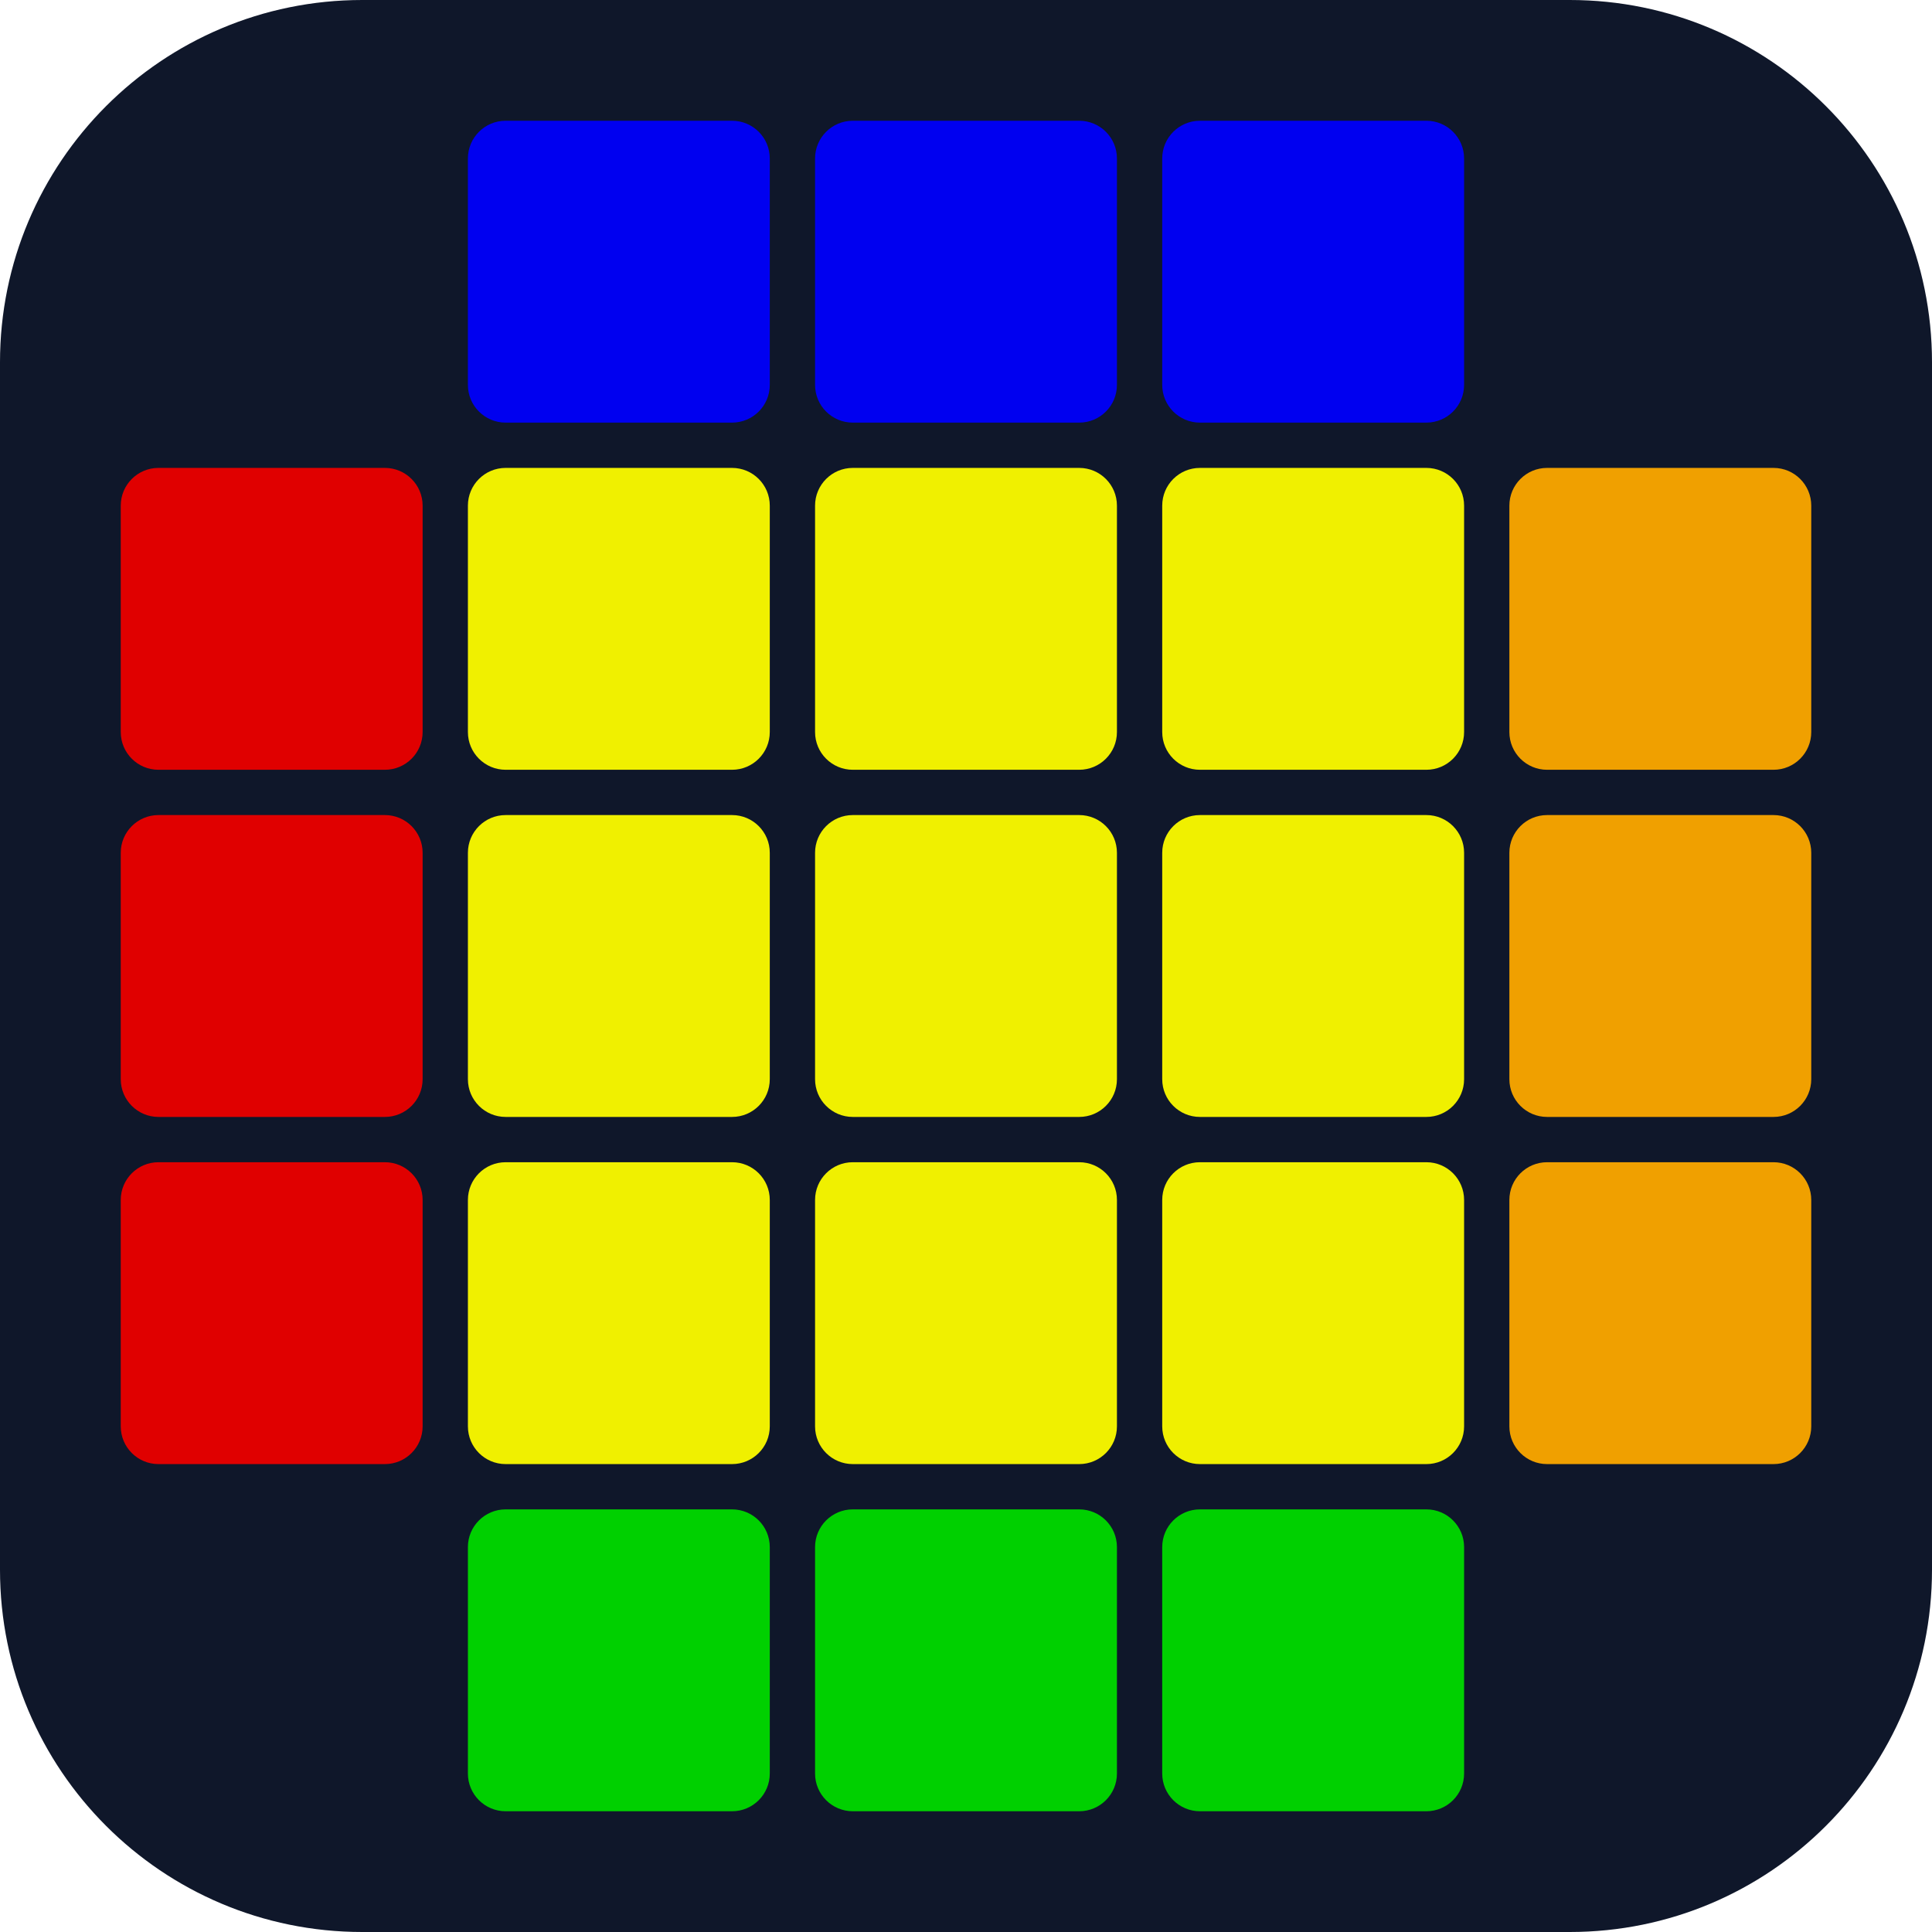
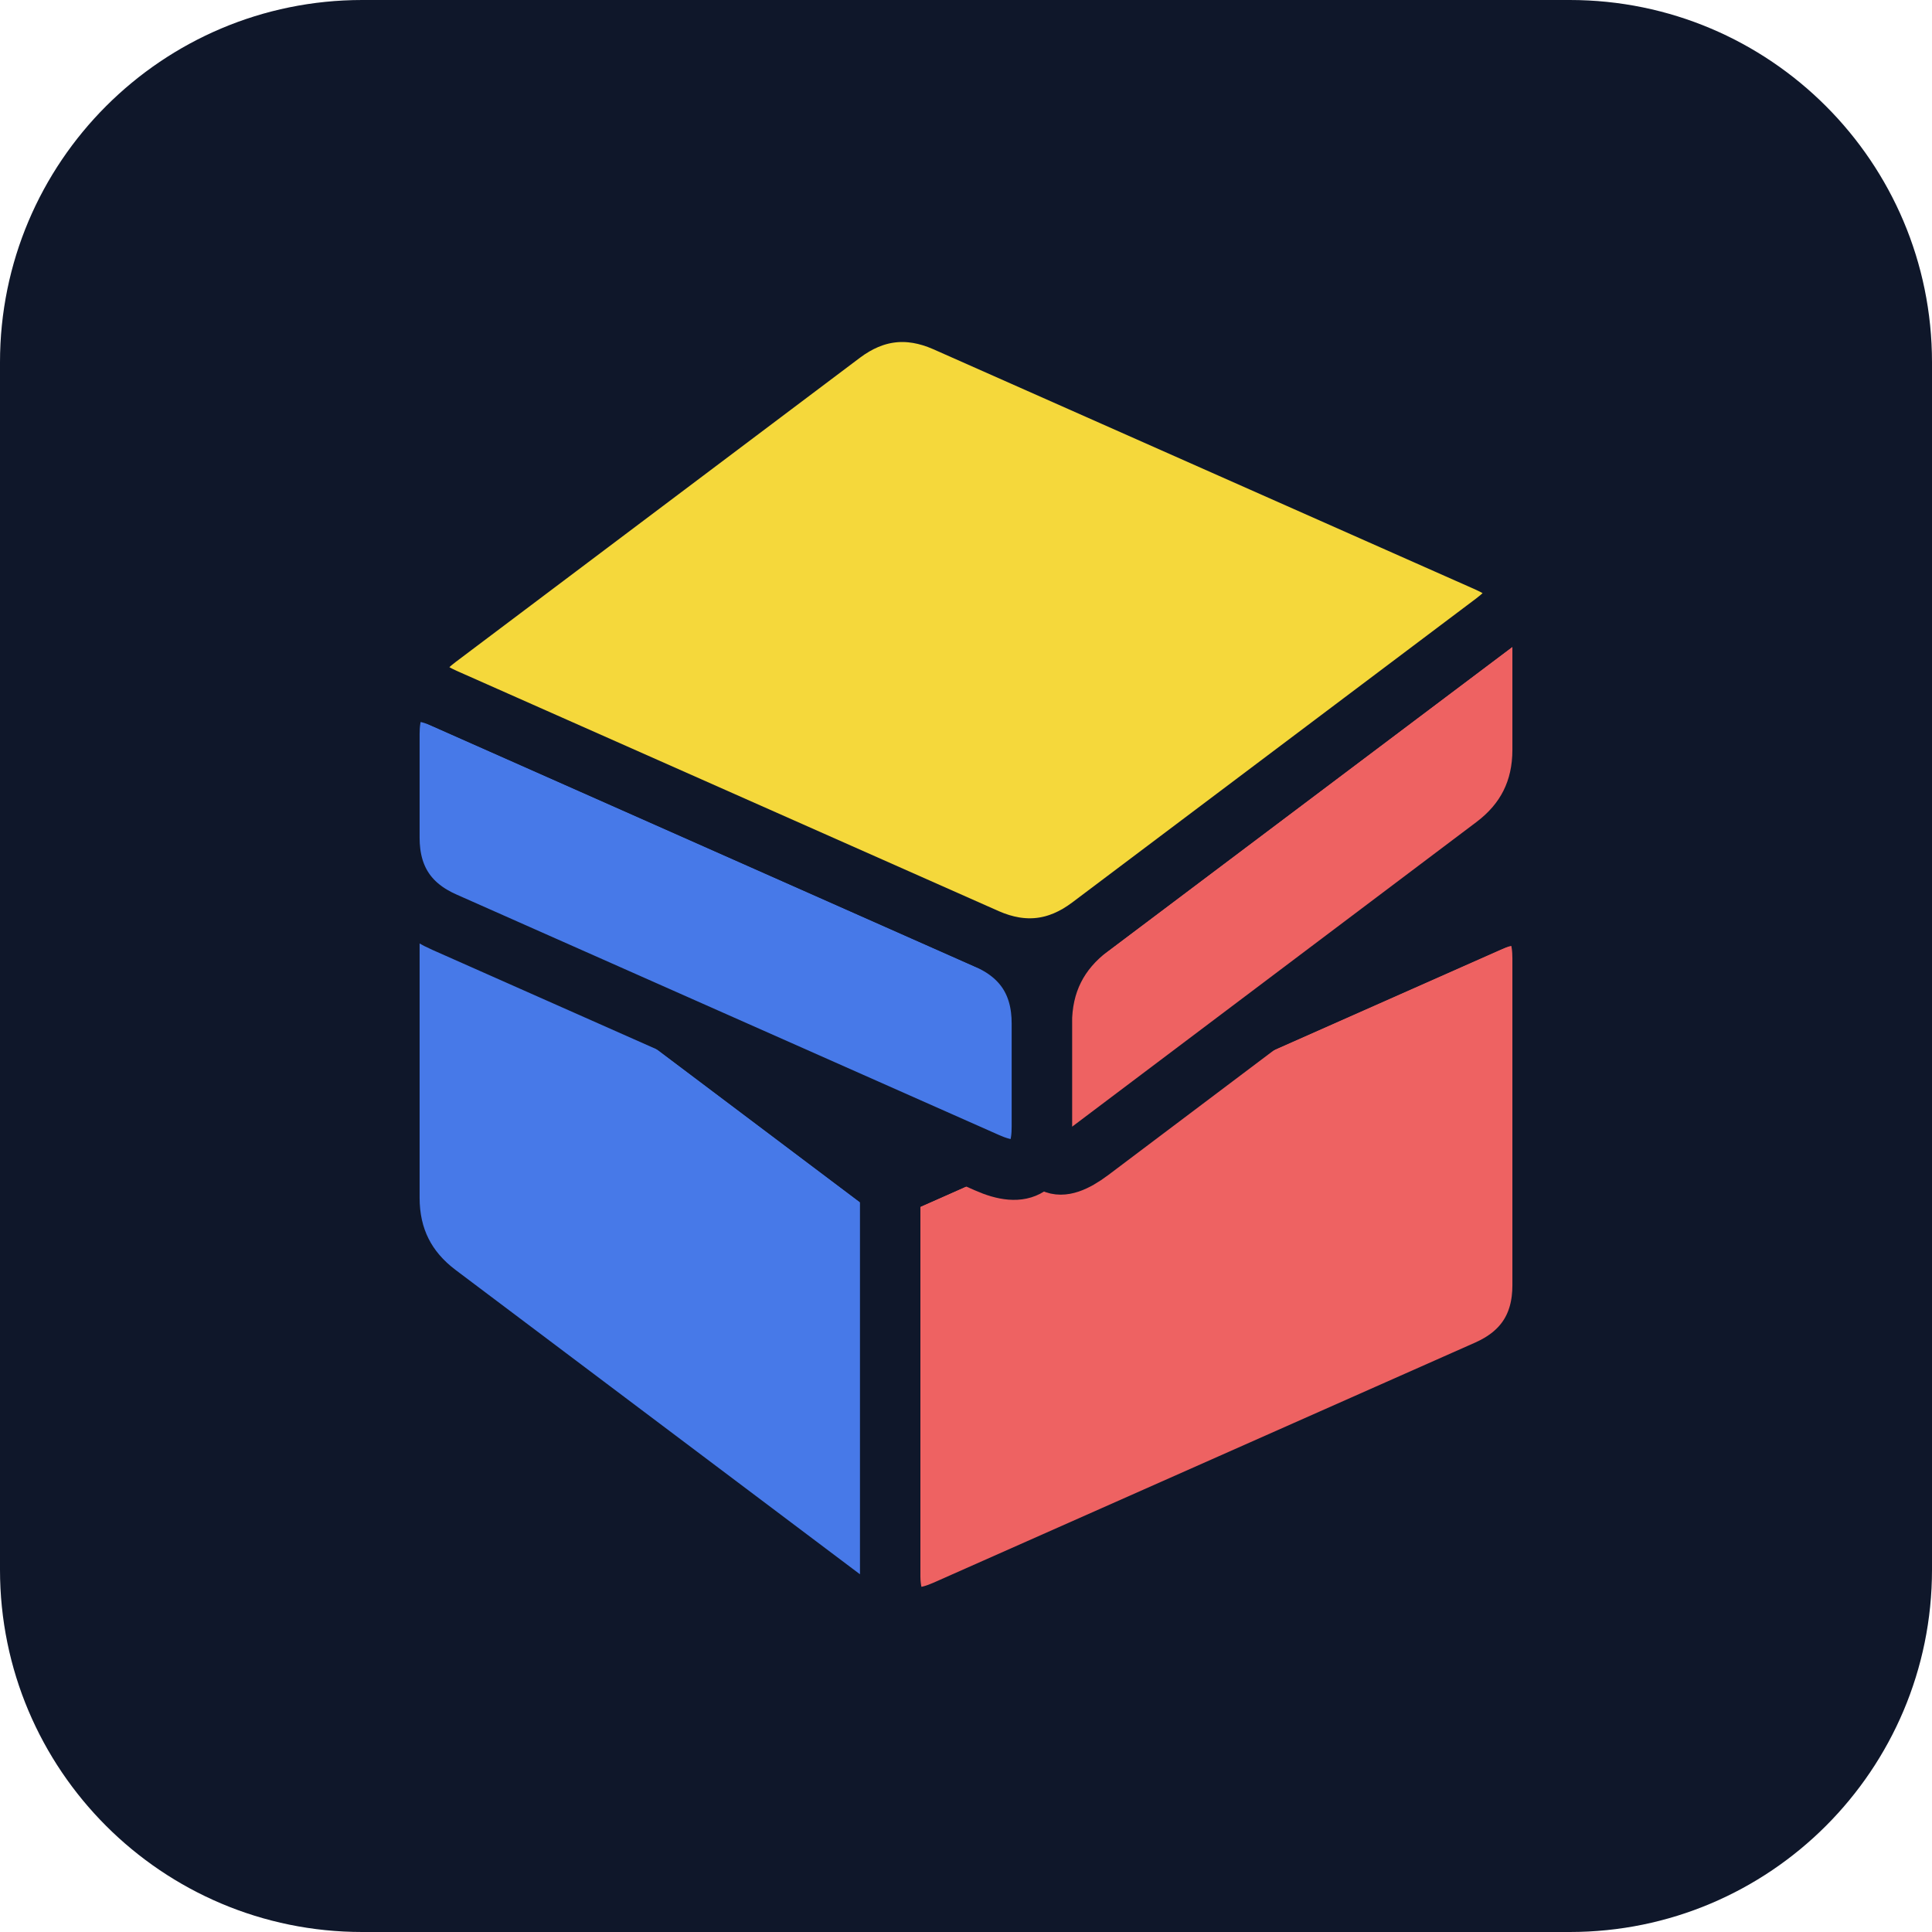
<svg xmlns="http://www.w3.org/2000/svg" viewBox="0 0 512 512">
  <rect width="512" height="512" rx="96" fill="#0f172a" />
-   <g>
-     <rect x="124" y="32" width="80" height="80" rx="10" fill="#0000f0" />
-     <rect x="216" y="32" width="80" height="80" rx="10" fill="#0000f0" />
-     <rect x="308" y="32" width="80" height="80" rx="10" fill="#0000f0" />
-     <rect x="32" y="124" width="80" height="80" rx="10" fill="#e00000" />
-     <rect x="124" y="124" width="80" height="80" rx="10" fill="#f0f000" />
-     <rect x="216" y="124" width="80" height="80" rx="10" fill="#f0f000" />
-     <rect x="308" y="124" width="80" height="80" rx="10" fill="#f0f000" />
-     <rect x="400" y="124" width="80" height="80" rx="10" fill="#f0a000" />
-     <rect x="32" y="216" width="80" height="80" rx="10" fill="#e00000" />
-     <rect x="124" y="216" width="80" height="80" rx="10" fill="#f0f000" />
-     <rect x="216" y="216" width="80" height="80" rx="10" fill="#f0f000" />
-     <rect x="308" y="216" width="80" height="80" rx="10" fill="#f0f000" />
-     <rect x="400" y="216" width="80" height="80" rx="10" fill="#f0a000" />
-     <rect x="32" y="308" width="80" height="80" rx="10" fill="#e00000" />
-     <rect x="124" y="308" width="80" height="80" rx="10" fill="#f0f000" />
-     <rect x="216" y="308" width="80" height="80" rx="10" fill="#f0f000" />
-     <rect x="308" y="308" width="80" height="80" rx="10" fill="#f0f000" />
-     <rect x="400" y="308" width="80" height="80" rx="10" fill="#f0a000" />
-     <rect x="124" y="400" width="80" height="80" rx="10" fill="#00d000" />
-     <rect x="216" y="400" width="80" height="80" rx="10" fill="#00d000" />
-     <rect x="308" y="400" width="80" height="80" rx="10" fill="#00d000" />
+   <g stroke="#0f172a" stroke-width="16" stroke-linejoin="round">
+     <path d="M408.8 340.6Q408.8 356.6 394.2 363.1L250.5 426.8Q235.9 433.2 235.9 417.2L235.9 314.6Q235.9 314.6 235.9 314.6L394.2 244.4Q408.8 238.0 408.8 254.0Z" fill="#ee6262" />
+     <path d="M235.9 417.2Q235.9 433.2 223.1 423.6L116.0 343.0Q103.2 333.4 103.2 317.4L103.2 230.7Q103.2 214.7 116.0 224.3L235.9 314.6Q235.9 314.6 235.9 314.6Z" fill="#4779e8" />
+     <polygon points="276.1,138.1 408.8,238.0 235.9,314.6 103.2,214.7" fill="#1e293b" />
+     <path d="M408.8 198.7Q408.8 214.7 396.0 224.3L288.9 305.0Q276.1 314.6 276.1 298.6L276.1 271.2Q276.1 255.2 288.9 245.6L396.0 165.0Q408.8 155.4 408.8 171.4Z" fill="#ee6262" />
+     <path d="M276.1 298.6Q276.1 314.6 261.5 308.1L117.8 244.4Q103.2 238.0 103.2 222.0L103.2 194.6Q103.2 178.6 117.8 185.1L261.5 248.8Q276.1 255.2 276.1 271.2Z" fill="#4779e8" />
+     <path d="M223.1 88.4Q235.9 78.8 250.5 85.2L394.2 148.9Q408.8 155.4 396.0 165.0L288.9 245.6Q276.1 255.2 261.5 248.8L117.8 185.1Q103.2 178.6 116.0 169.0Z" fill="#f5d83b" />
  </g>
</svg>
